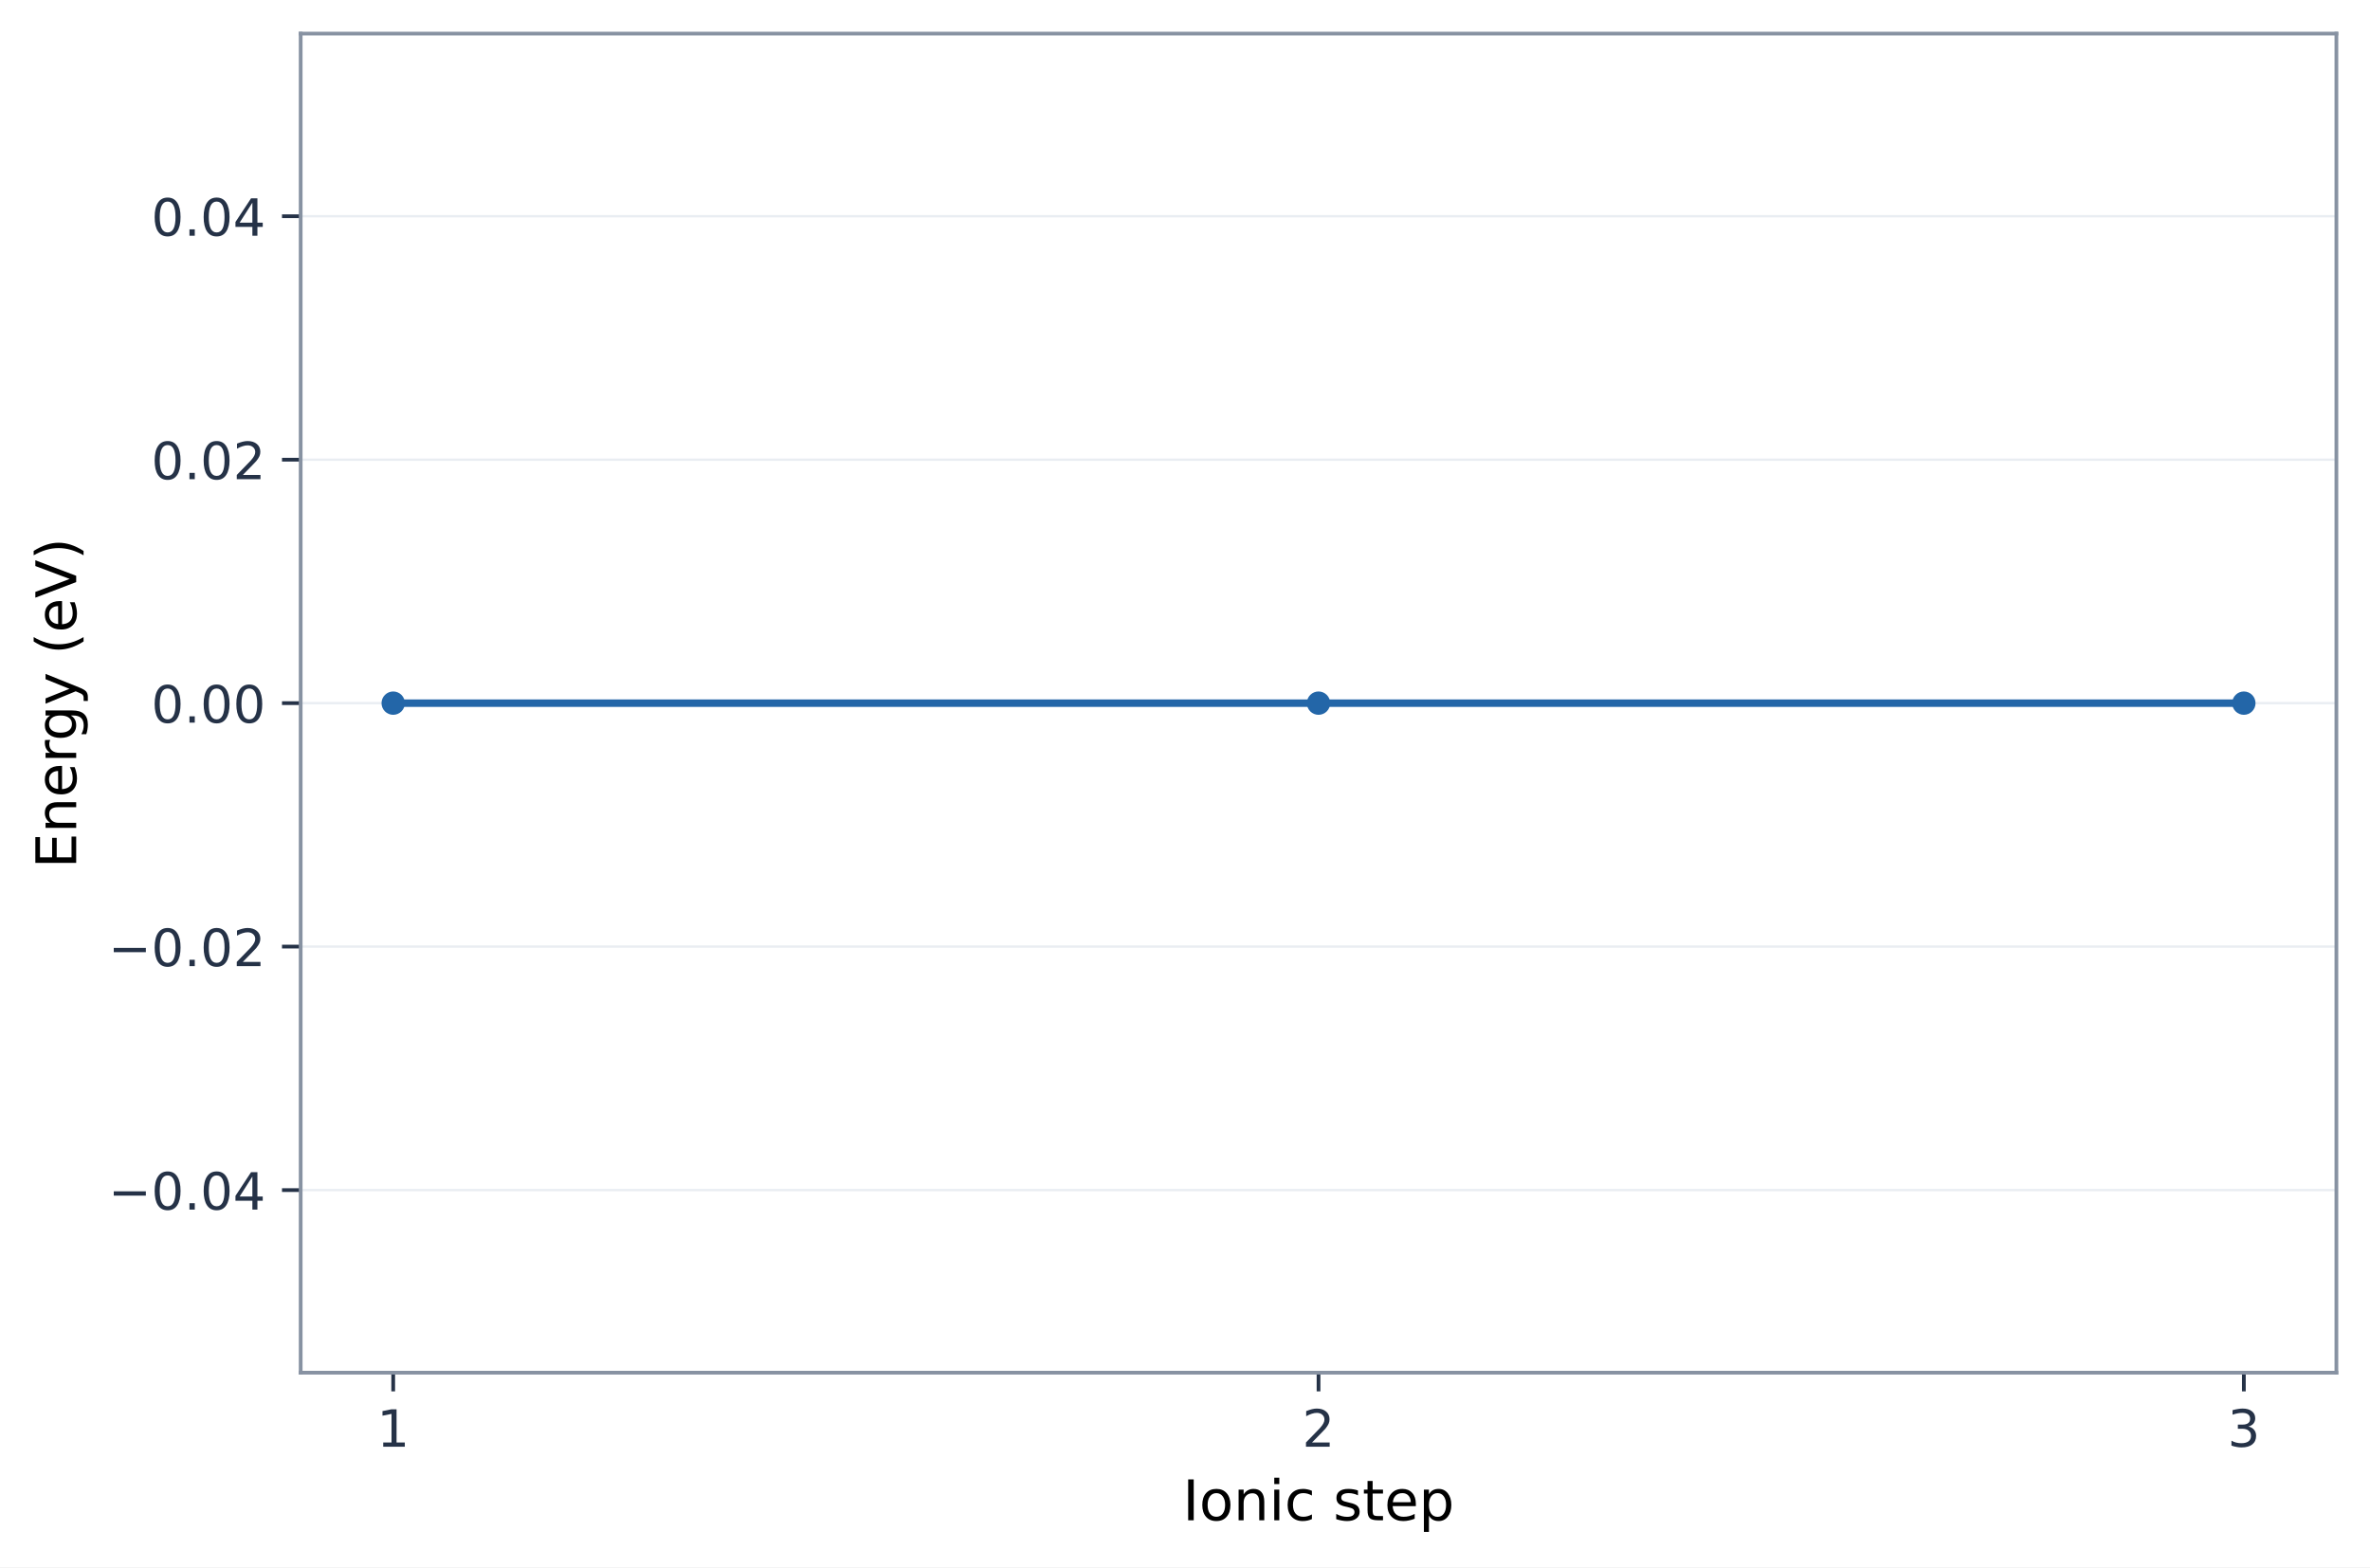
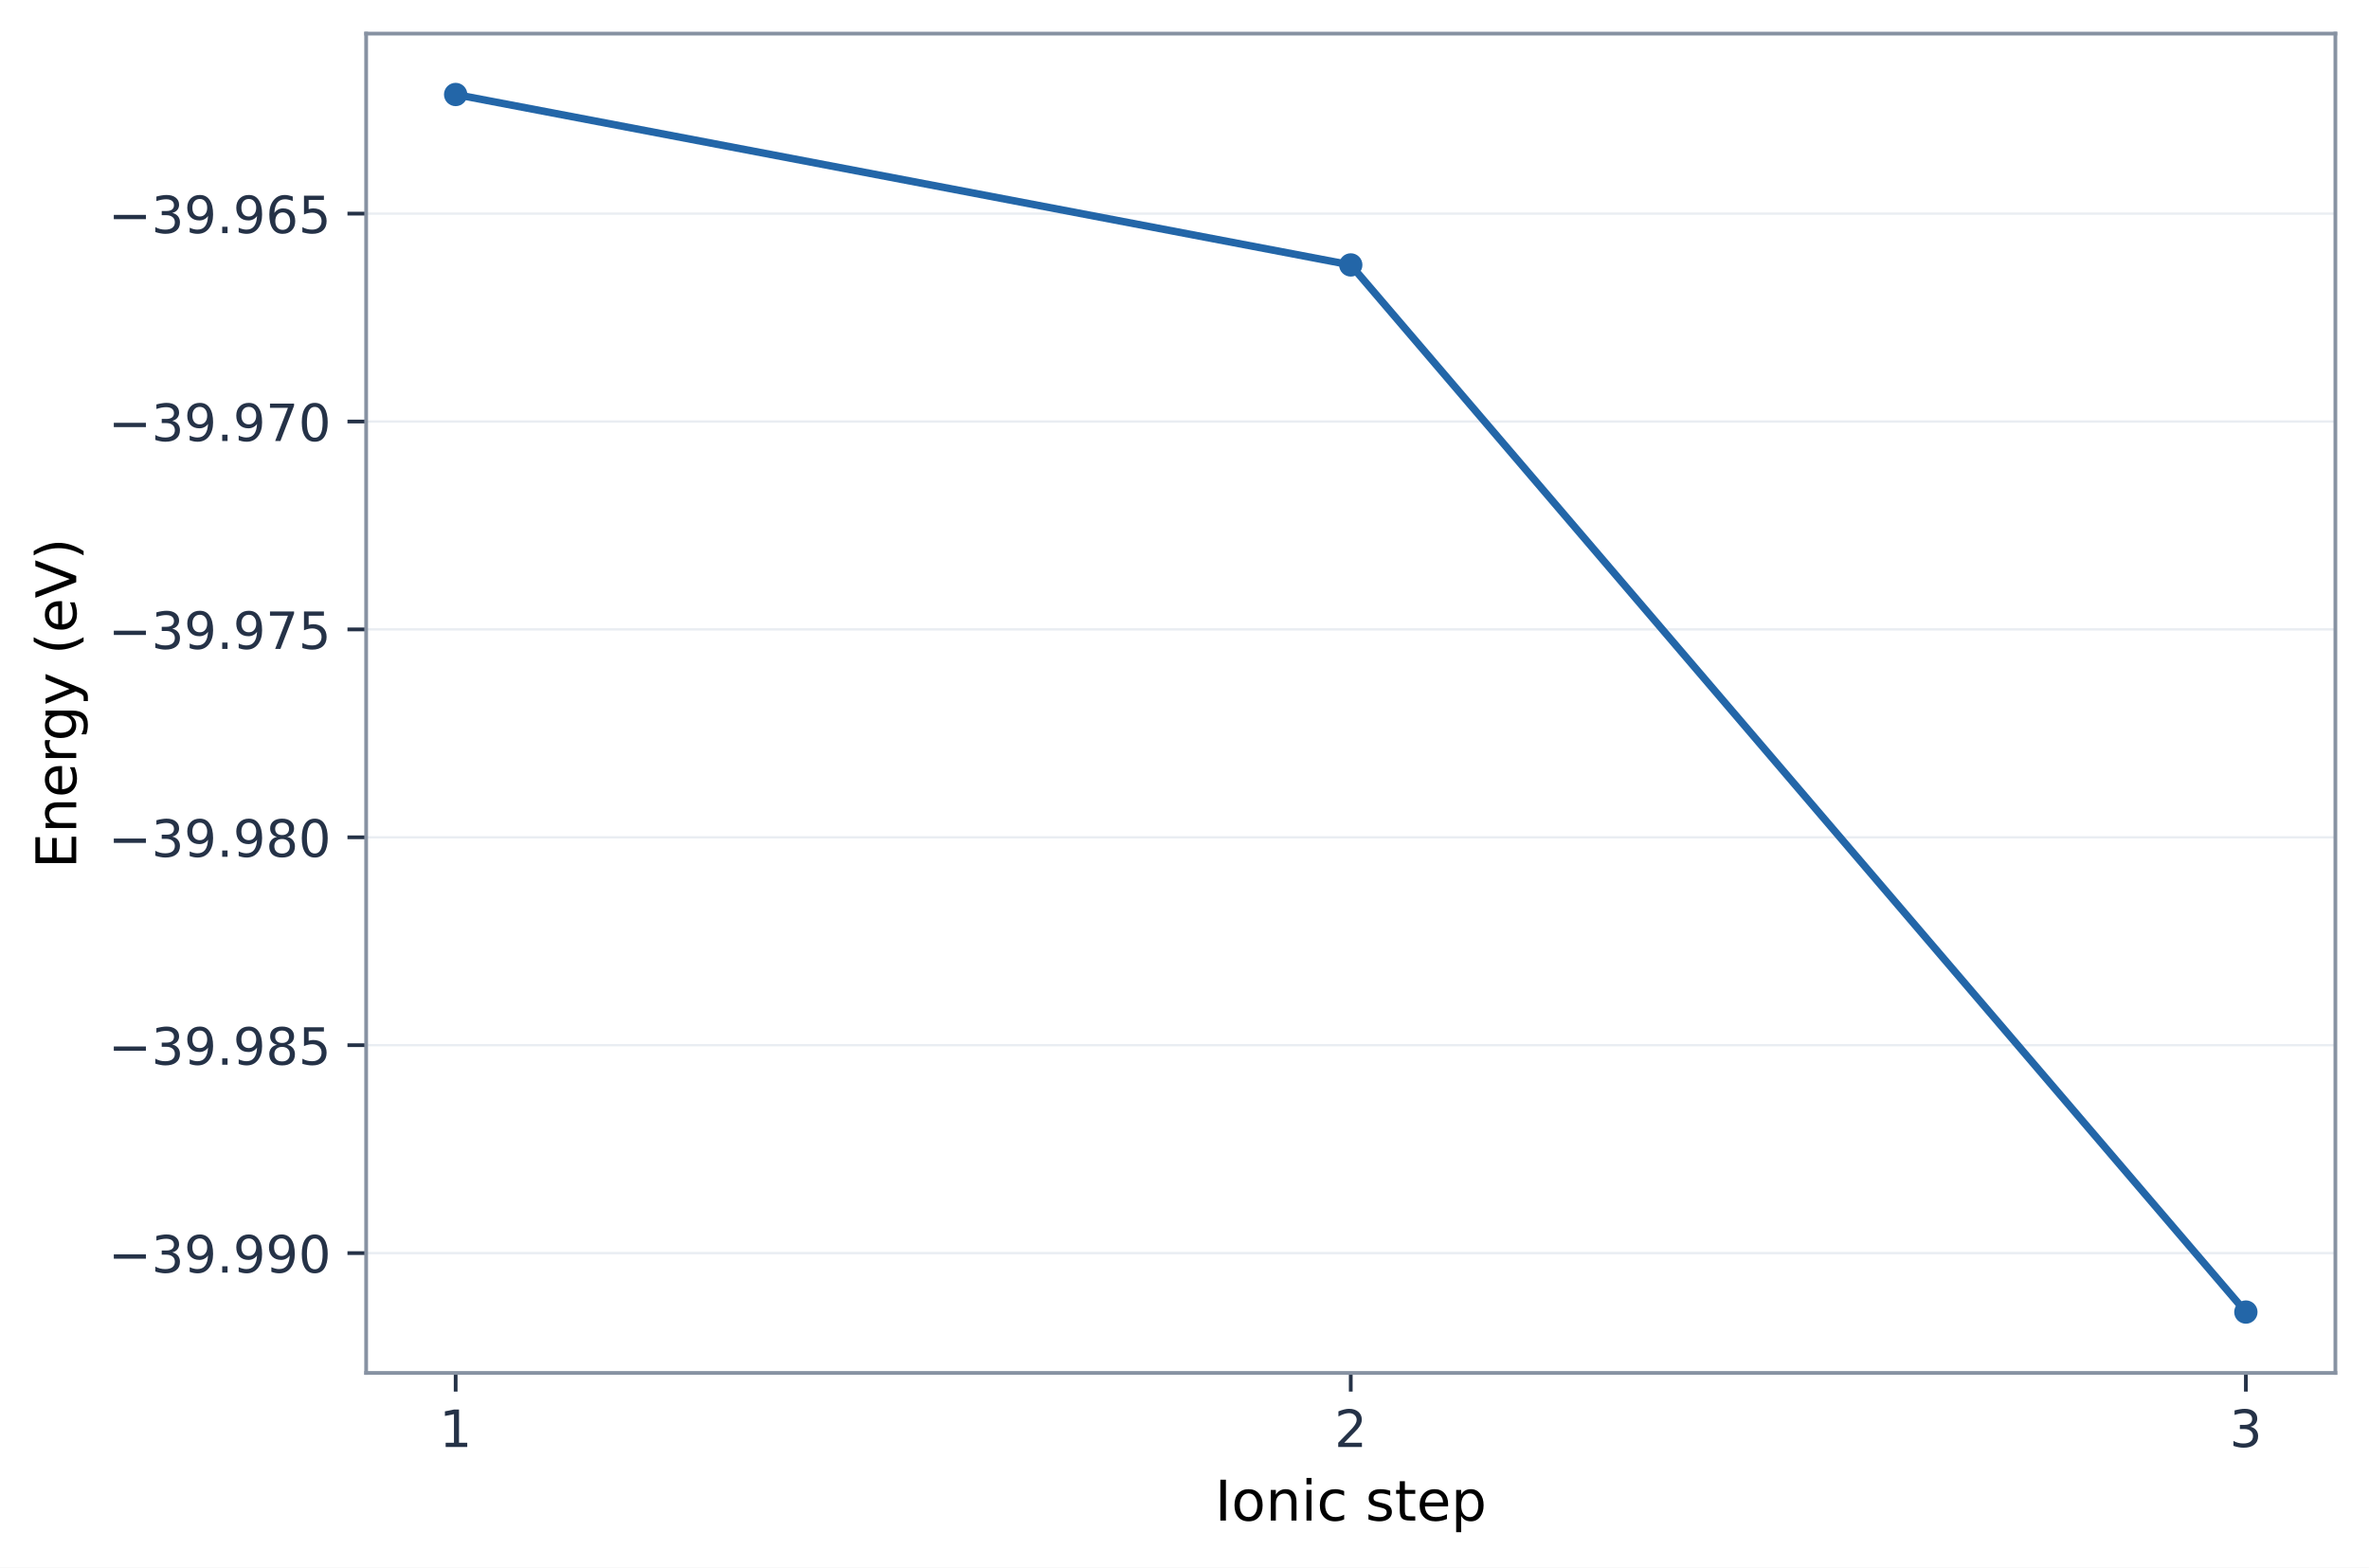
- <svg xmlns="http://www.w3.org/2000/svg" xmlns:xlink="http://www.w3.org/1999/xlink" width="507.707pt" height="335.758pt" viewBox="0 0 507.707 335.758" version="1.1">
+ <svg xmlns="http://www.w3.org/2000/svg" xmlns:xlink="http://www.w3.org/1999/xlink" width="507.305pt" height="335.758pt" viewBox="0 0 507.305 335.758" version="1.1">
  <defs>
    <style type="text/css">*{stroke-linejoin: round; stroke-linecap: butt}</style>
  </defs>
  <g id="figure_1">
    <g id="patch_1">
-       <path d="M 0 335.758  L 507.707 335.758  L 507.707 0  L 0 0  z " style="fill: #ffffff" />
+       <path d="M 0 335.758  L 507.305 335.758  L 507.305 0  L 0 0  z " style="fill: #ffffff" />
    </g>
    <g id="axes_1">
      <g id="patch_2">
-         <path d="M 64.41 294.057  L 500.507 294.057  L 500.507 7.2  L 64.41 7.2  z " style="fill: #ffffff" />
+         <path d="M 78.407 294.057  L 500.105 294.057  L 500.105 7.2  L 78.407 7.2  z " style="fill: #ffffff" />
      </g>
      <g id="matplotlib.axis_1">
        <g id="xtick_1">
          <g id="line2d_1">
            <defs>
-               <path id="m4148b0765a" d="M 0 0  L 0 4  " style="stroke: #253247; stroke-width: 0.8" />
+               <path id="mcdeb06fdfe" d="M 0 0  L 0 4  " style="stroke: #253247; stroke-width: 0.8" />
            </defs>
            <g>
-               <use xlink:href="#m4148b0765a" x="84.232" y="294.057" style="fill: #253247; stroke: #253247; stroke-width: 0.8" />
+               <use xlink:href="#mcdeb06fdfe" x="97.575" y="294.057" style="fill: #253247; stroke: #253247; stroke-width: 0.8" />
            </g>
          </g>
          <g id="text_1">
-             <text style="font-size: 11px; font-family: 'DejaVu Sans', 'Bitstream Vera Sans', 'Computer Modern Sans Serif', 'Lucida Grande', 'Verdana', 'Geneva', 'Lucid', 'Arial', 'Helvetica', 'Avant Garde', sans-serif; text-anchor: middle; fill: #253247" x="84.232" y="309.915" transform="rotate(-0 84.23244 309.9146)">1</text>
+             <text style="font-size: 11px; font-family: 'DejaVu Sans', 'Bitstream Vera Sans', 'Computer Modern Sans Serif', 'Lucida Grande', 'Verdana', 'Geneva', 'Lucid', 'Arial', 'Helvetica', 'Avant Garde', sans-serif; text-anchor: middle; fill: #253247" x="97.575" y="309.915" transform="rotate(-0 97.5754 309.9146)">1</text>
          </g>
        </g>
        <g id="xtick_2">
          <g id="line2d_2">
            <g>
-               <use xlink:href="#m4148b0765a" x="282.458" y="294.057" style="fill: #253247; stroke: #253247; stroke-width: 0.8" />
+               <use xlink:href="#mcdeb06fdfe" x="289.256" y="294.057" style="fill: #253247; stroke: #253247; stroke-width: 0.8" />
            </g>
          </g>
          <g id="text_2">
-             <text style="font-size: 11px; font-family: 'DejaVu Sans', 'Bitstream Vera Sans', 'Computer Modern Sans Serif', 'Lucida Grande', 'Verdana', 'Geneva', 'Lucid', 'Arial', 'Helvetica', 'Avant Garde', sans-serif; text-anchor: middle; fill: #253247" x="282.458" y="309.915" transform="rotate(-0 282.4584 309.9146)">2</text>
+             <text style="font-size: 11px; font-family: 'DejaVu Sans', 'Bitstream Vera Sans', 'Computer Modern Sans Serif', 'Lucida Grande', 'Verdana', 'Geneva', 'Lucid', 'Arial', 'Helvetica', 'Avant Garde', sans-serif; text-anchor: middle; fill: #253247" x="289.256" y="309.915" transform="rotate(-0 289.2559 309.9146)">2</text>
          </g>
        </g>
        <g id="xtick_3">
          <g id="line2d_3">
            <g>
-               <use xlink:href="#m4148b0765a" x="480.684" y="294.057" style="fill: #253247; stroke: #253247; stroke-width: 0.8" />
+               <use xlink:href="#mcdeb06fdfe" x="480.936" y="294.057" style="fill: #253247; stroke: #253247; stroke-width: 0.8" />
            </g>
          </g>
          <g id="text_3">
-             <text style="font-size: 11px; font-family: 'DejaVu Sans', 'Bitstream Vera Sans', 'Computer Modern Sans Serif', 'Lucida Grande', 'Verdana', 'Geneva', 'Lucid', 'Arial', 'Helvetica', 'Avant Garde', sans-serif; text-anchor: middle; fill: #253247" x="480.684" y="309.915" transform="rotate(-0 480.6844 309.9146)">3</text>
+             <text style="font-size: 11px; font-family: 'DejaVu Sans', 'Bitstream Vera Sans', 'Computer Modern Sans Serif', 'Lucida Grande', 'Verdana', 'Geneva', 'Lucid', 'Arial', 'Helvetica', 'Avant Garde', sans-serif; text-anchor: middle; fill: #253247" x="480.936" y="309.915" transform="rotate(-0 480.9365 309.9146)">3</text>
          </g>
        </g>
        <g id="text_4">
-           <text style="font-size: 12px; font-family: 'DejaVu Sans', 'Bitstream Vera Sans', 'Computer Modern Sans Serif', 'Lucida Grande', 'Verdana', 'Geneva', 'Lucid', 'Arial', 'Helvetica', 'Avant Garde', sans-serif; text-anchor: middle" x="282.458" y="325.675" transform="rotate(-0 282.4584 325.6753)">Ionic step</text>
+           <text style="font-size: 12px; font-family: 'DejaVu Sans', 'Bitstream Vera Sans', 'Computer Modern Sans Serif', 'Lucida Grande', 'Verdana', 'Geneva', 'Lucid', 'Arial', 'Helvetica', 'Avant Garde', sans-serif; text-anchor: middle" x="289.256" y="325.675" transform="rotate(-0 289.2559 325.6753)">Ionic step</text>
        </g>
      </g>
      <g id="matplotlib.axis_2">
        <g id="ytick_1">
          <g id="line2d_4">
-             <path d="M 64.41 254.94  L 500.507 254.94  " clip-path="url(#p053ec30f31)" style="fill: none; stroke: #e9edf2; stroke-width: 0.5; stroke-linecap: square" />
+             <path d="M 78.407 268.389  L 500.105 268.389  " clip-path="url(#pe1f60f855b)" style="fill: none; stroke: #e9edf2; stroke-width: 0.5; stroke-linecap: square" />
          </g>
          <g id="line2d_5">
            <defs>
-               <path id="m2c724121bc" d="M 0 0  L -4 0  " style="stroke: #253247; stroke-width: 0.8" />
+               <path id="m823b0cd969" d="M 0 0  L -4 0  " style="stroke: #253247; stroke-width: 0.8" />
            </defs>
            <g>
-               <use xlink:href="#m2c724121bc" x="64.41" y="254.94" style="fill: #253247; stroke: #253247; stroke-width: 0.8" />
+               <use xlink:href="#m823b0cd969" x="78.407" y="268.389" style="fill: #253247; stroke: #253247; stroke-width: 0.8" />
            </g>
          </g>
          <g id="text_5">
-             <text style="font-size: 11px; font-family: 'DejaVu Sans', 'Bitstream Vera Sans', 'Computer Modern Sans Serif', 'Lucida Grande', 'Verdana', 'Geneva', 'Lucid', 'Arial', 'Helvetica', 'Avant Garde', sans-serif; text-anchor: end; fill: #253247" x="56.91" y="259.119" transform="rotate(-0 56.90984 259.119)">−0.04</text>
+             <text style="font-size: 11px; font-family: 'DejaVu Sans', 'Bitstream Vera Sans', 'Computer Modern Sans Serif', 'Lucida Grande', 'Verdana', 'Geneva', 'Lucid', 'Arial', 'Helvetica', 'Avant Garde', sans-serif; text-anchor: end; fill: #253247" x="70.907" y="272.568" transform="rotate(-0 70.90734 272.5681)">−39.990</text>
          </g>
        </g>
        <g id="ytick_2">
          <g id="line2d_6">
-             <path d="M 64.41 202.784  L 500.507 202.784  " clip-path="url(#p053ec30f31)" style="fill: none; stroke: #e9edf2; stroke-width: 0.5; stroke-linecap: square" />
+             <path d="M 78.407 223.862  L 500.105 223.862  " clip-path="url(#pe1f60f855b)" style="fill: none; stroke: #e9edf2; stroke-width: 0.5; stroke-linecap: square" />
          </g>
          <g id="line2d_7">
            <g>
-               <use xlink:href="#m2c724121bc" x="64.41" y="202.784" style="fill: #253247; stroke: #253247; stroke-width: 0.8" />
+               <use xlink:href="#m823b0cd969" x="78.407" y="223.862" style="fill: #253247; stroke: #253247; stroke-width: 0.8" />
            </g>
          </g>
          <g id="text_6">
-             <text style="font-size: 11px; font-family: 'DejaVu Sans', 'Bitstream Vera Sans', 'Computer Modern Sans Serif', 'Lucida Grande', 'Verdana', 'Geneva', 'Lucid', 'Arial', 'Helvetica', 'Avant Garde', sans-serif; text-anchor: end; fill: #253247" x="56.91" y="206.963" transform="rotate(-0 56.90984 206.9632)">−0.02</text>
+             <text style="font-size: 11px; font-family: 'DejaVu Sans', 'Bitstream Vera Sans', 'Computer Modern Sans Serif', 'Lucida Grande', 'Verdana', 'Geneva', 'Lucid', 'Arial', 'Helvetica', 'Avant Garde', sans-serif; text-anchor: end; fill: #253247" x="70.907" y="228.041" transform="rotate(-0 70.90734 228.0406)">−39.985</text>
          </g>
        </g>
        <g id="ytick_3">
          <g id="line2d_8">
-             <path d="M 64.41 150.629  L 500.507 150.629  " clip-path="url(#p053ec30f31)" style="fill: none; stroke: #e9edf2; stroke-width: 0.5; stroke-linecap: square" />
+             <path d="M 78.407 179.334  L 500.105 179.334  " clip-path="url(#pe1f60f855b)" style="fill: none; stroke: #e9edf2; stroke-width: 0.5; stroke-linecap: square" />
          </g>
          <g id="line2d_9">
            <g>
-               <use xlink:href="#m2c724121bc" x="64.41" y="150.629" style="fill: #253247; stroke: #253247; stroke-width: 0.8" />
+               <use xlink:href="#m823b0cd969" x="78.407" y="179.334" style="fill: #253247; stroke: #253247; stroke-width: 0.8" />
            </g>
          </g>
          <g id="text_7">
-             <text style="font-size: 11px; font-family: 'DejaVu Sans', 'Bitstream Vera Sans', 'Computer Modern Sans Serif', 'Lucida Grande', 'Verdana', 'Geneva', 'Lucid', 'Arial', 'Helvetica', 'Avant Garde', sans-serif; text-anchor: end; fill: #253247" x="56.91" y="154.807" transform="rotate(-0 56.90984 154.8073)">0.00</text>
+             <text style="font-size: 11px; font-family: 'DejaVu Sans', 'Bitstream Vera Sans', 'Computer Modern Sans Serif', 'Lucida Grande', 'Verdana', 'Geneva', 'Lucid', 'Arial', 'Helvetica', 'Avant Garde', sans-serif; text-anchor: end; fill: #253247" x="70.907" y="183.513" transform="rotate(-0 70.90734 183.5132)">−39.980</text>
          </g>
        </g>
        <g id="ytick_4">
          <g id="line2d_10">
-             <path d="M 64.41 98.473  L 500.507 98.473  " clip-path="url(#p053ec30f31)" style="fill: none; stroke: #e9edf2; stroke-width: 0.5; stroke-linecap: square" />
+             <path d="M 78.407 134.807  L 500.105 134.807  " clip-path="url(#pe1f60f855b)" style="fill: none; stroke: #e9edf2; stroke-width: 0.5; stroke-linecap: square" />
          </g>
          <g id="line2d_11">
            <g>
-               <use xlink:href="#m2c724121bc" x="64.41" y="98.473" style="fill: #253247; stroke: #253247; stroke-width: 0.8" />
+               <use xlink:href="#m823b0cd969" x="78.407" y="134.807" style="fill: #253247; stroke: #253247; stroke-width: 0.8" />
            </g>
          </g>
          <g id="text_8">
-             <text style="font-size: 11px; font-family: 'DejaVu Sans', 'Bitstream Vera Sans', 'Computer Modern Sans Serif', 'Lucida Grande', 'Verdana', 'Geneva', 'Lucid', 'Arial', 'Helvetica', 'Avant Garde', sans-serif; text-anchor: end; fill: #253247" x="56.91" y="102.651" transform="rotate(-0 56.90984 102.6515)">0.02</text>
+             <text style="font-size: 11px; font-family: 'DejaVu Sans', 'Bitstream Vera Sans', 'Computer Modern Sans Serif', 'Lucida Grande', 'Verdana', 'Geneva', 'Lucid', 'Arial', 'Helvetica', 'Avant Garde', sans-serif; text-anchor: end; fill: #253247" x="70.907" y="138.986" transform="rotate(-0 70.90734 138.9858)">−39.975</text>
          </g>
        </g>
        <g id="ytick_5">
          <g id="line2d_12">
-             <path d="M 64.41 46.317  L 500.507 46.317  " clip-path="url(#p053ec30f31)" style="fill: none; stroke: #e9edf2; stroke-width: 0.5; stroke-linecap: square" />
+             <path d="M 78.407 90.28  L 500.105 90.28  " clip-path="url(#pe1f60f855b)" style="fill: none; stroke: #e9edf2; stroke-width: 0.5; stroke-linecap: square" />
          </g>
          <g id="line2d_13">
            <g>
-               <use xlink:href="#m2c724121bc" x="64.41" y="46.317" style="fill: #253247; stroke: #253247; stroke-width: 0.8" />
+               <use xlink:href="#m823b0cd969" x="78.407" y="90.28" style="fill: #253247; stroke: #253247; stroke-width: 0.8" />
            </g>
          </g>
          <g id="text_9">
-             <text style="font-size: 11px; font-family: 'DejaVu Sans', 'Bitstream Vera Sans', 'Computer Modern Sans Serif', 'Lucida Grande', 'Verdana', 'Geneva', 'Lucid', 'Arial', 'Helvetica', 'Avant Garde', sans-serif; text-anchor: end; fill: #253247" x="56.91" y="50.496" transform="rotate(-0 56.90984 50.4956)">0.04</text>
+             <text style="font-size: 11px; font-family: 'DejaVu Sans', 'Bitstream Vera Sans', 'Computer Modern Sans Serif', 'Lucida Grande', 'Verdana', 'Geneva', 'Lucid', 'Arial', 'Helvetica', 'Avant Garde', sans-serif; text-anchor: end; fill: #253247" x="70.907" y="94.458" transform="rotate(-0 70.90734 94.45834)">−39.970</text>
          </g>
        </g>
-         <g id="text_10">
+         <g id="ytick_6">
+           <g id="line2d_14">
+             <path d="M 78.407 45.752  L 500.105 45.752  " clip-path="url(#pe1f60f855b)" style="fill: none; stroke: #e9edf2; stroke-width: 0.5; stroke-linecap: square" />
+           </g>
+           <g id="line2d_15">
+             <g>
+               <use xlink:href="#m823b0cd969" x="78.407" y="45.752" style="fill: #253247; stroke: #253247; stroke-width: 0.8" />
+             </g>
+           </g>
+           <g id="text_10">
+             <text style="font-size: 11px; font-family: 'DejaVu Sans', 'Bitstream Vera Sans', 'Computer Modern Sans Serif', 'Lucida Grande', 'Verdana', 'Geneva', 'Lucid', 'Arial', 'Helvetica', 'Avant Garde', sans-serif; text-anchor: end; fill: #253247" x="70.907" y="49.931" transform="rotate(-0 70.90734 49.93091)">−39.965</text>
+           </g>
+         </g>
+         <g id="text_11">
          <text style="font-size: 12px; font-family: 'DejaVu Sans', 'Bitstream Vera Sans', 'Computer Modern Sans Serif', 'Lucida Grande', 'Verdana', 'Geneva', 'Lucid', 'Arial', 'Helvetica', 'Avant Garde', sans-serif; text-anchor: middle" x="16.317" y="150.629" transform="rotate(-90 16.31719 150.6286)">Energy (eV)</text>
        </g>
      </g>
-       <g id="line2d_14">
-         <path d="M 84.232 150.629  L 282.458 150.629  L 480.684 150.629  " clip-path="url(#p053ec30f31)" style="fill: none; stroke: #2366a8; stroke-width: 1.6; stroke-linecap: square" />
+       <g id="line2d_16">
+         <path d="M 97.575 20.239  L 289.256 56.743  L 480.936 281.018  " clip-path="url(#pe1f60f855b)" style="fill: none; stroke: #2366a8; stroke-width: 1.6; stroke-linecap: square" />
        <defs>
-           <path id="m2f6c5b628b" d="M 0 2  C 0.53 2 1.039 1.789 1.414 1.414  C 1.789 1.039 2 0.53 2 0  C 2 -0.53 1.789 -1.039 1.414 -1.414  C 1.039 -1.789 0.53 -2 0 -2  C -0.53 -2 -1.039 -1.789 -1.414 -1.414  C -1.789 -1.039 -2 -0.53 -2 0  C -2 0.53 -1.789 1.039 -1.414 1.414  C -1.039 1.789 -0.53 2 0 2  z " style="stroke: #2366a8" />
+           <path id="mb4f2cf8d7f" d="M 0 2  C 0.53 2 1.039 1.789 1.414 1.414  C 1.789 1.039 2 0.53 2 0  C 2 -0.53 1.789 -1.039 1.414 -1.414  C 1.039 -1.789 0.53 -2 0 -2  C -0.53 -2 -1.039 -1.789 -1.414 -1.414  C -1.789 -1.039 -2 -0.53 -2 0  C -2 0.53 -1.789 1.039 -1.414 1.414  C -1.039 1.789 -0.53 2 0 2  z " style="stroke: #2366a8" />
        </defs>
-         <g clip-path="url(#p053ec30f31)">
-           <use xlink:href="#m2f6c5b628b" x="84.232" y="150.629" style="fill: #2366a8; stroke: #2366a8" />
-           <use xlink:href="#m2f6c5b628b" x="282.458" y="150.629" style="fill: #2366a8; stroke: #2366a8" />
-           <use xlink:href="#m2f6c5b628b" x="480.684" y="150.629" style="fill: #2366a8; stroke: #2366a8" />
+         <g clip-path="url(#pe1f60f855b)">
+           <use xlink:href="#mb4f2cf8d7f" x="97.575" y="20.239" style="fill: #2366a8; stroke: #2366a8" />
+           <use xlink:href="#mb4f2cf8d7f" x="289.256" y="56.743" style="fill: #2366a8; stroke: #2366a8" />
+           <use xlink:href="#mb4f2cf8d7f" x="480.936" y="281.018" style="fill: #2366a8; stroke: #2366a8" />
        </g>
      </g>
      <g id="patch_3">
-         <path d="M 64.41 294.057  L 64.41 7.2  " style="fill: none; stroke: #8792a2; stroke-width: 0.8; stroke-linejoin: miter; stroke-linecap: square" />
+         <path d="M 78.407 294.057  L 78.407 7.2  " style="fill: none; stroke: #8792a2; stroke-width: 0.8; stroke-linejoin: miter; stroke-linecap: square" />
      </g>
      <g id="patch_4">
-         <path d="M 500.507 294.057  L 500.507 7.2  " style="fill: none; stroke: #8792a2; stroke-width: 0.8; stroke-linejoin: miter; stroke-linecap: square" />
+         <path d="M 500.105 294.057  L 500.105 7.2  " style="fill: none; stroke: #8792a2; stroke-width: 0.8; stroke-linejoin: miter; stroke-linecap: square" />
      </g>
      <g id="patch_5">
-         <path d="M 64.41 294.057  L 500.507 294.057  " style="fill: none; stroke: #8792a2; stroke-width: 0.8; stroke-linejoin: miter; stroke-linecap: square" />
+         <path d="M 78.407 294.057  L 500.105 294.057  " style="fill: none; stroke: #8792a2; stroke-width: 0.8; stroke-linejoin: miter; stroke-linecap: square" />
      </g>
      <g id="patch_6">
-         <path d="M 64.41 7.2  L 500.507 7.2  " style="fill: none; stroke: #8792a2; stroke-width: 0.8; stroke-linejoin: miter; stroke-linecap: square" />
+         <path d="M 78.407 7.2  L 500.105 7.2  " style="fill: none; stroke: #8792a2; stroke-width: 0.8; stroke-linejoin: miter; stroke-linecap: square" />
      </g>
    </g>
  </g>
  <defs>
-     <clipPath id="p053ec30f31">
-       <rect x="64.41" y="7.2" width="436.097" height="286.857" />
+     <clipPath id="pe1f60f855b">
+       <rect x="78.407" y="7.2" width="421.697" height="286.857" />
    </clipPath>
  </defs>
</svg>
